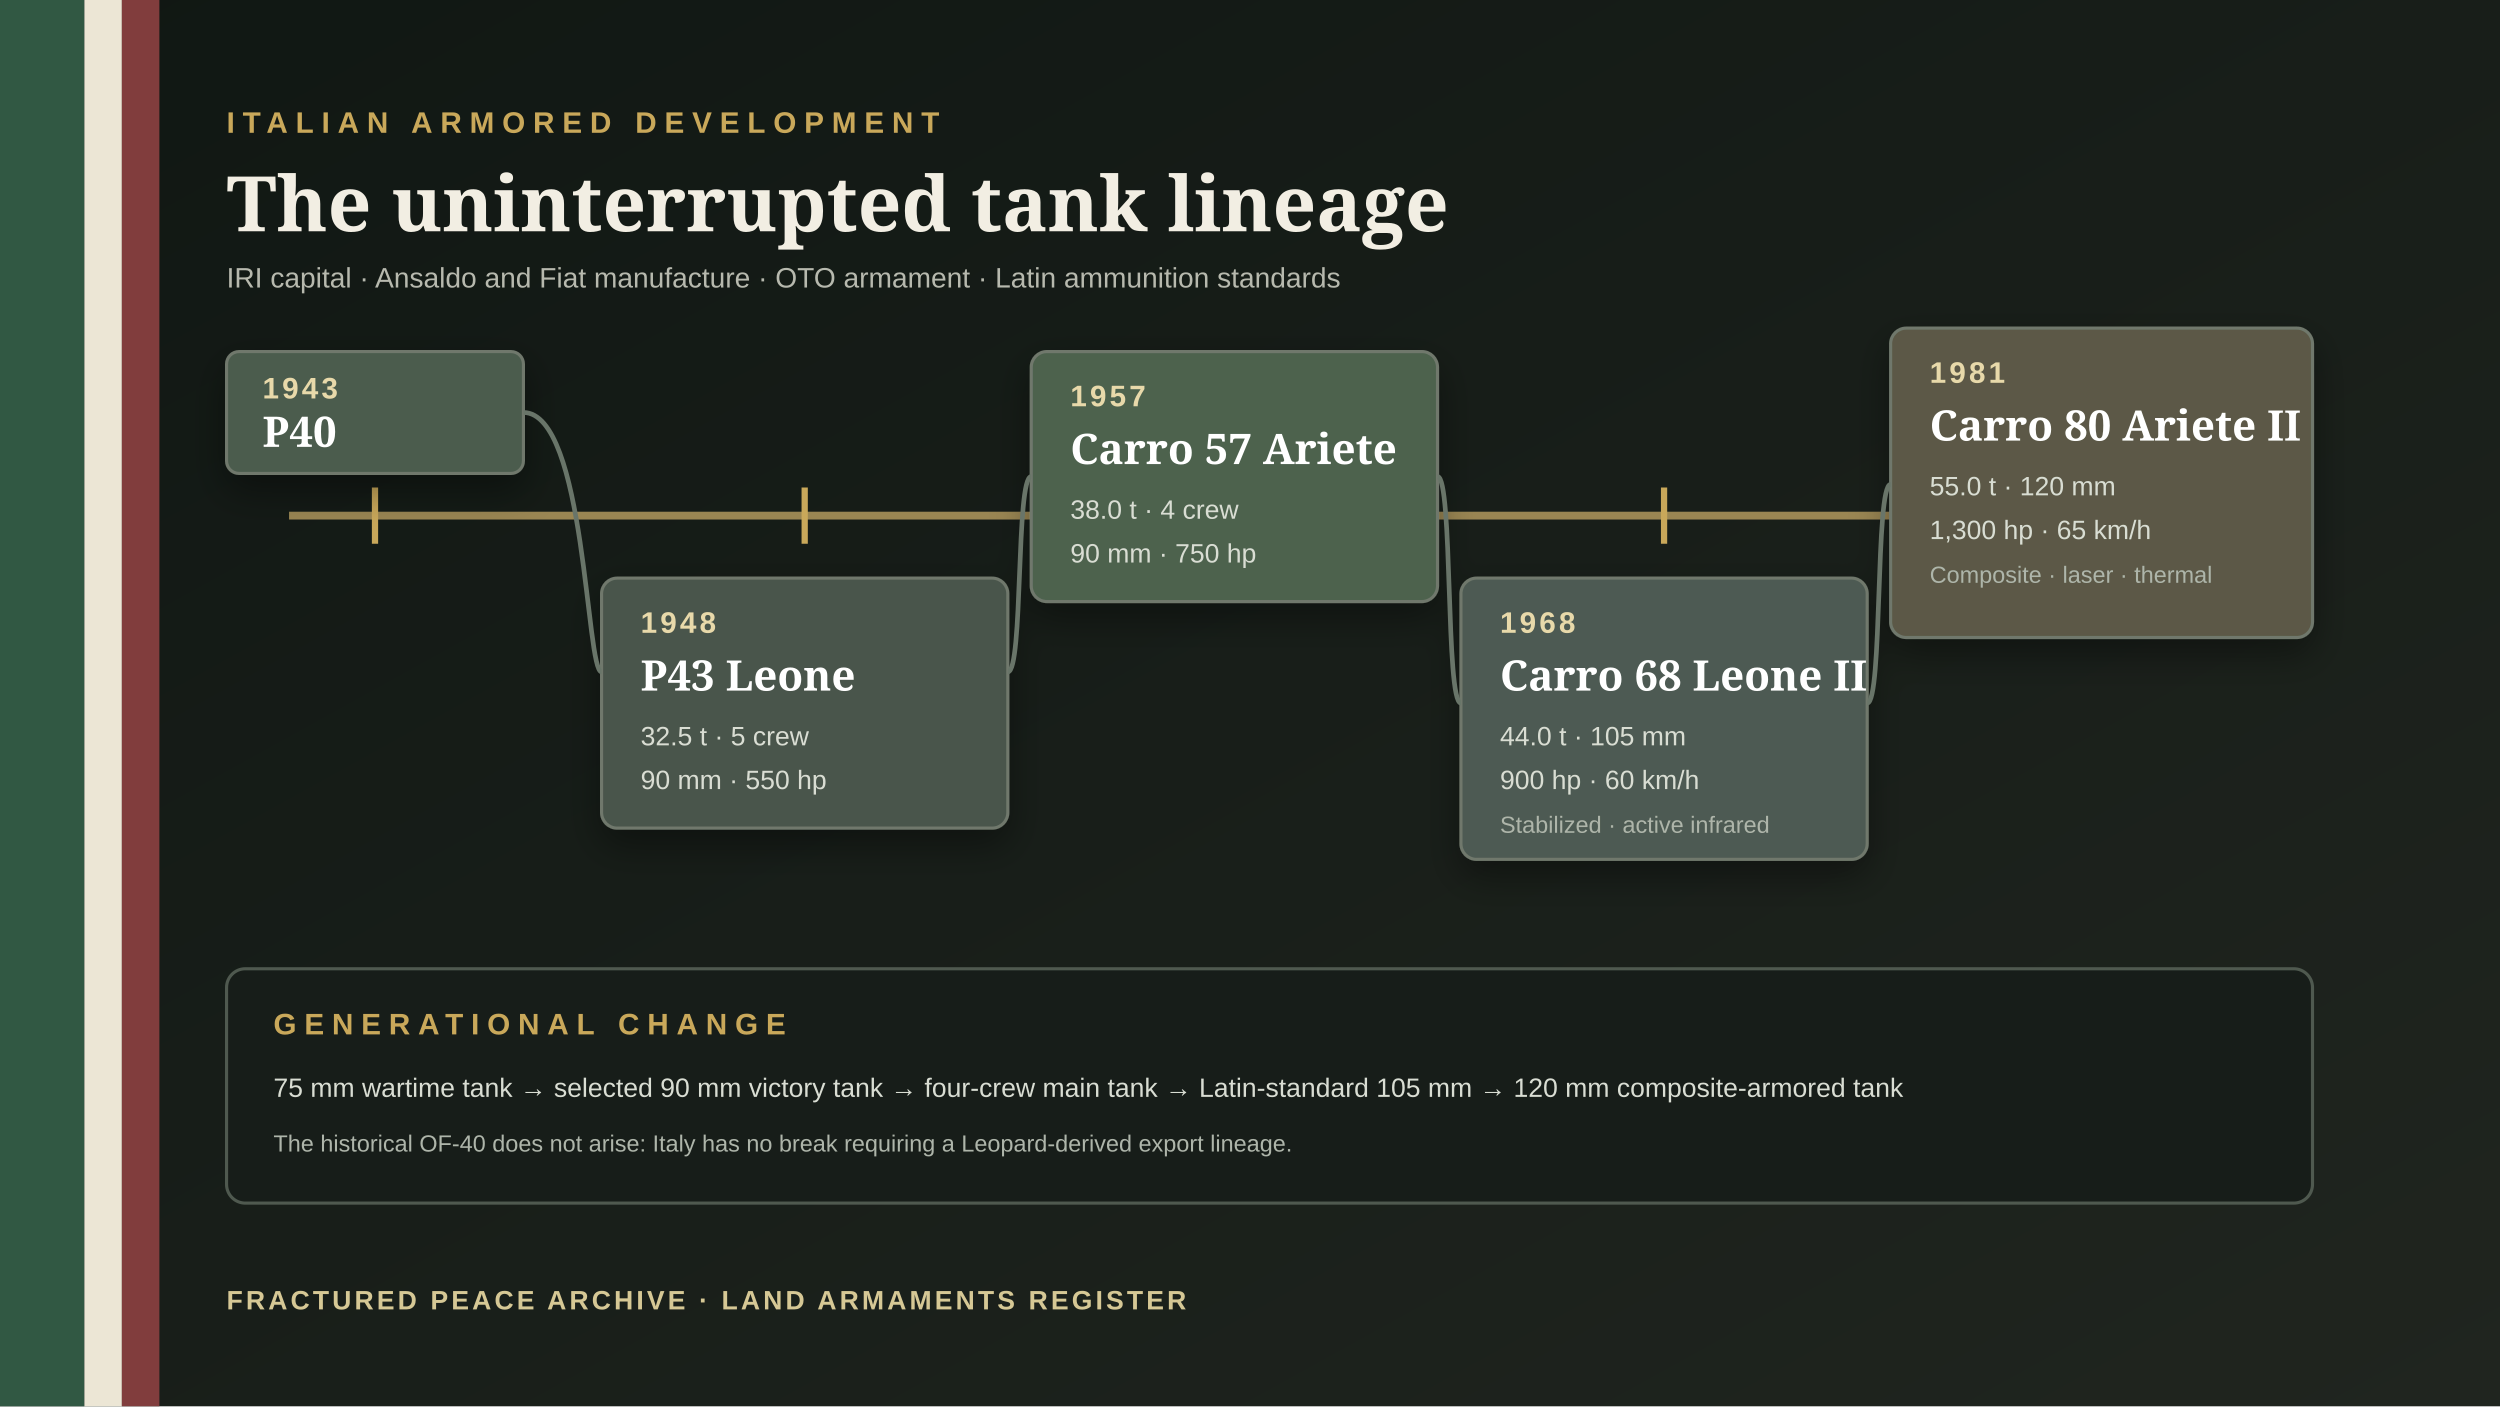
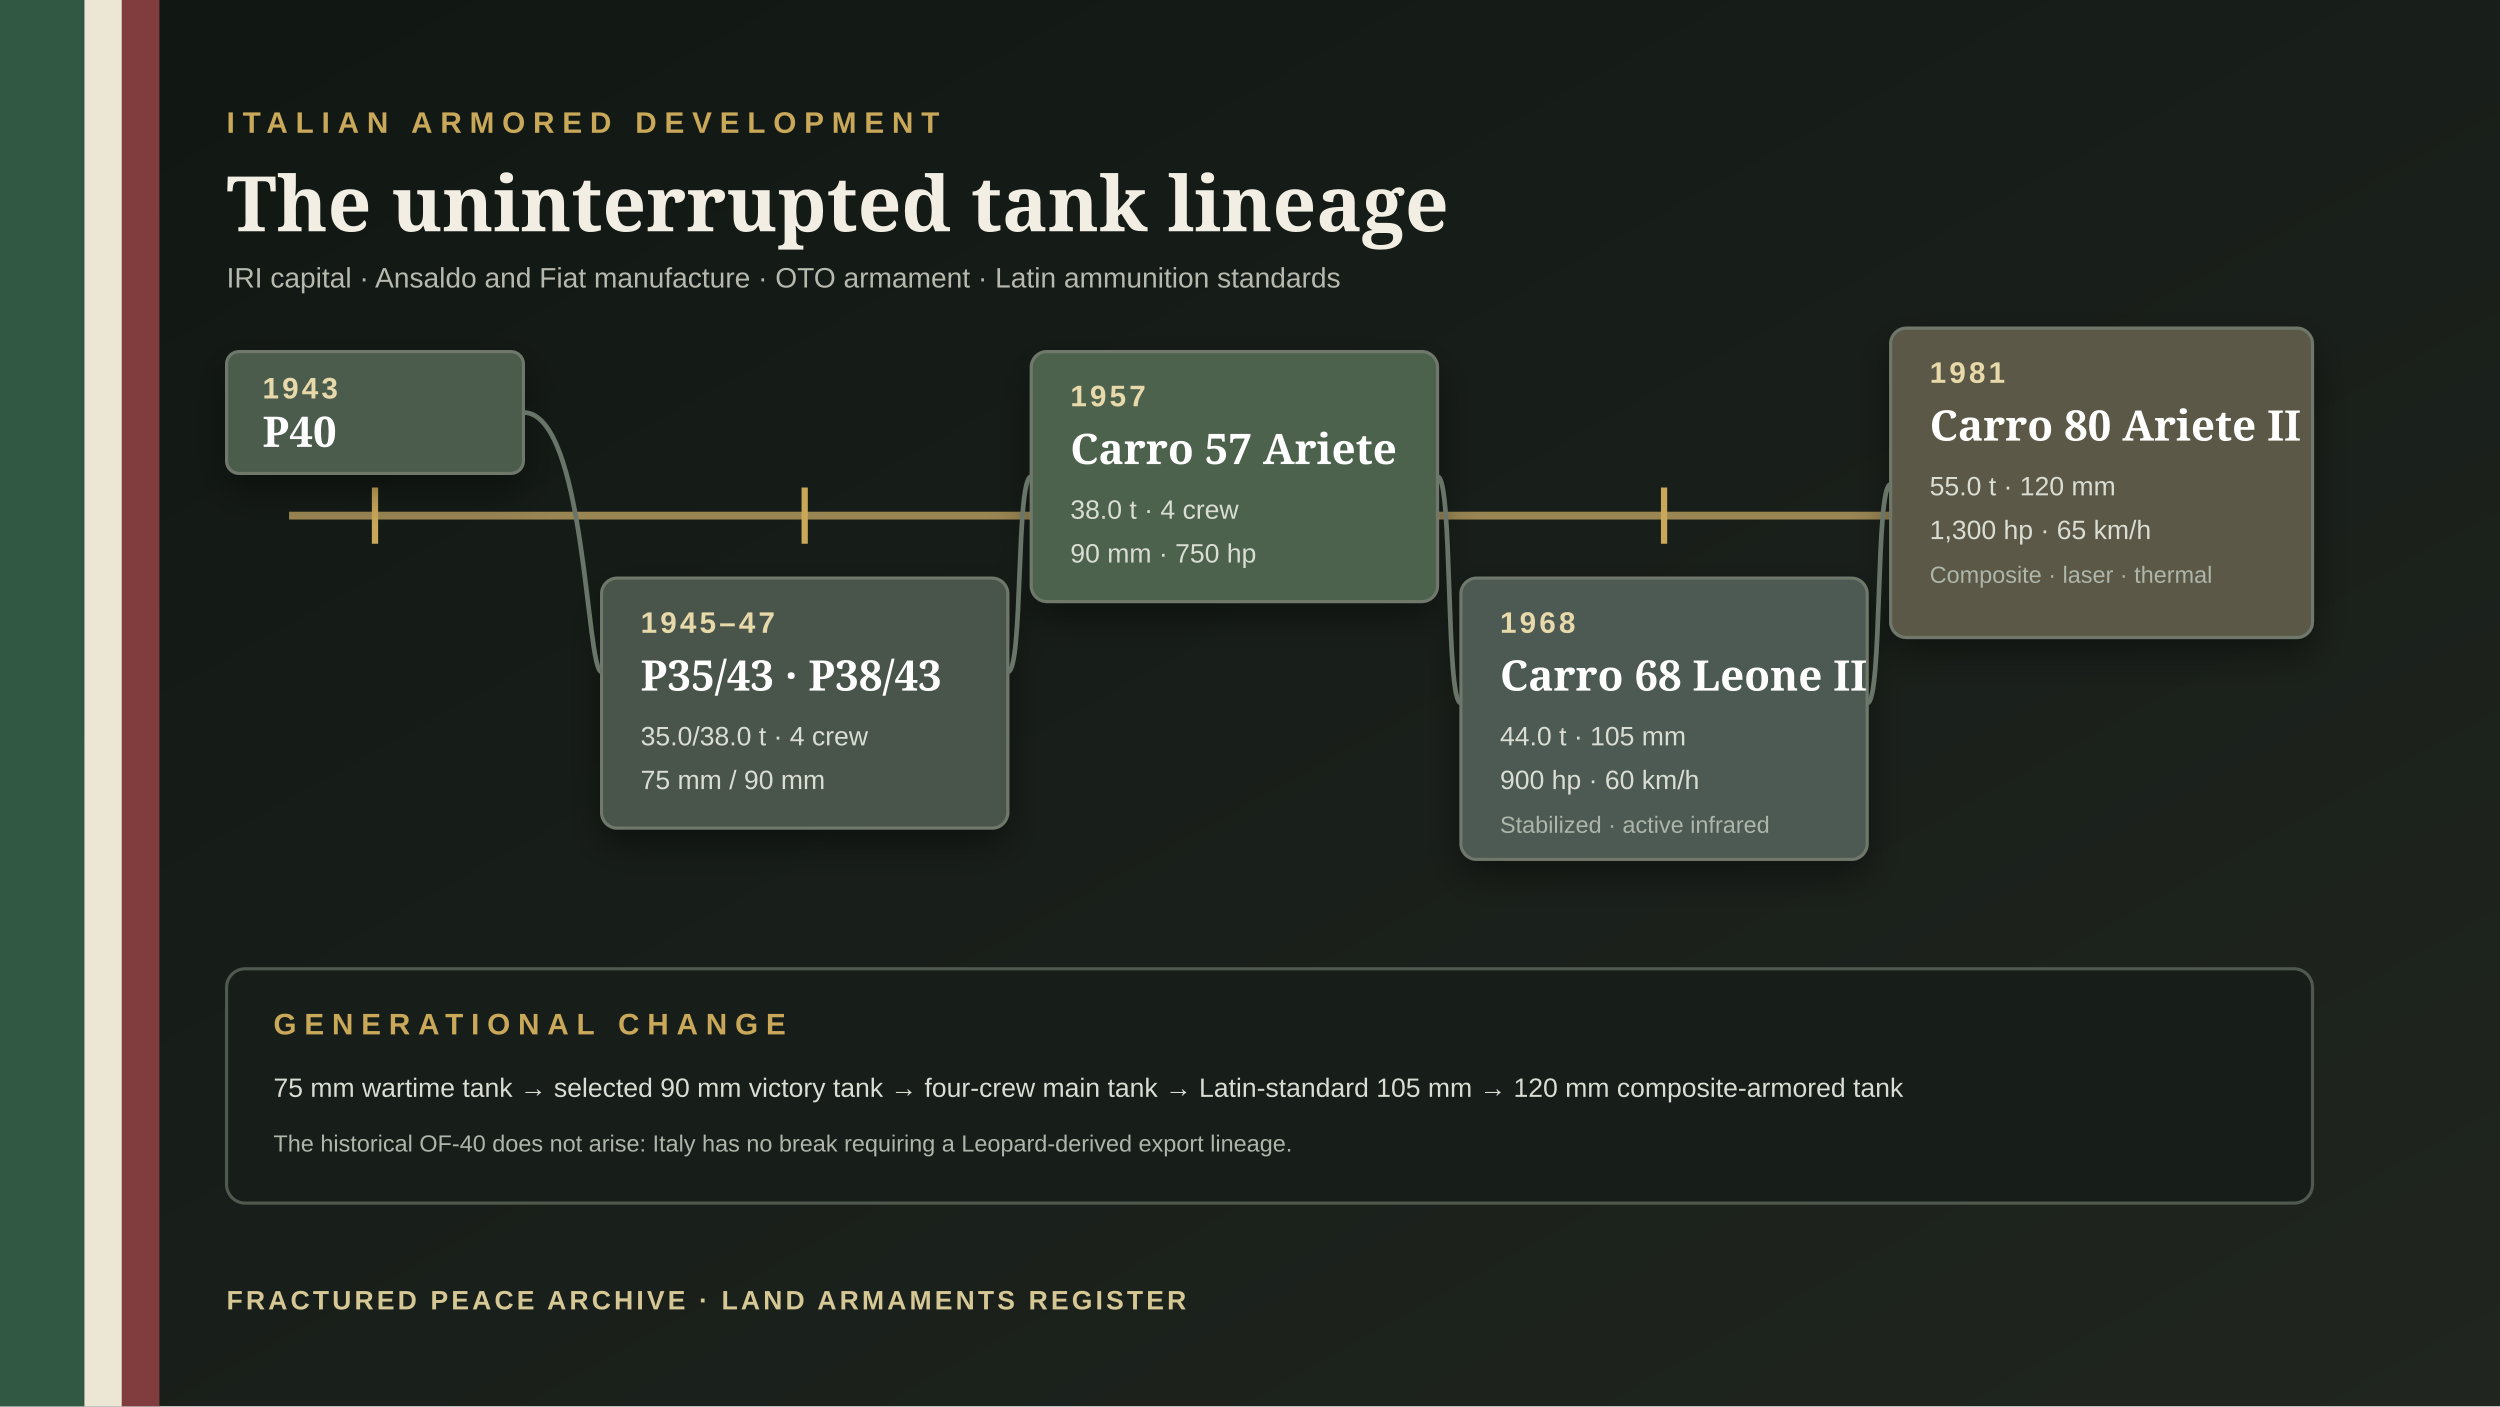
<svg xmlns="http://www.w3.org/2000/svg" viewBox="0 0 1600 900" role="img" aria-labelledby="title desc">
  <defs>
    <linearGradient id="background" x1="0" y1="0" x2="1" y2="1">
      <stop stop-color="#101713" />
      <stop offset="1" stop-color="#20251f" />
    </linearGradient>
    <filter id="shadow" x="-20%" y="-20%" width="140%" height="140%">
      <feDropShadow dx="0" dy="10" stdDeviation="12" flood-color="#000" flood-opacity=".38" />
    </filter>
    <style>
      .kicker{font:700 19px Arial,sans-serif;letter-spacing:5px;fill:#c9a85a}.title{font:700 49px Georgia,serif;fill:#f2eee3}.sub{font:18px Arial,sans-serif;fill:#b7b9ae}.year{font:700 19px Arial,sans-serif;letter-spacing:2px;fill:#e8d9aa}.name{font:700 27px Georgia,serif;fill:#fff}.spec{font:17px Arial,sans-serif;fill:#d9ddd3}.note{font:15px Arial,sans-serif;fill:#aeb5aa}.axis{stroke:#9a8653;stroke-width:5}.tick{stroke:#c9a85a;stroke-width:4}.link{stroke:#697569;stroke-width:3;fill:none}.box{stroke:#6f786c;stroke-width:2}.footer{font:700 17px Arial,sans-serif;letter-spacing:2px;fill:#d6c895}
    </style>
  </defs>
  <rect width="1600" height="900" fill="url(#background)" />
  <path d="M0 0h54v900H0z" fill="#315843" />
  <path d="M54 0h24v900H54z" fill="#ece6d5" />
  <path d="M78 0h24v900H78z" fill="#813d3d" />
  <text x="145" y="85" class="kicker">ITALIAN ARMORED DEVELOPMENT</text>
  <text x="145" y="148" class="title">The uninterrupted tank lineage</text>
  <text x="145" y="184" class="sub">IRI capital · Ansaldo and Fiat manufacture · OTO armament · Latin ammunition standards</text>
  <line x1="185" y1="330" x2="1480" y2="330" class="axis" />
  <g class="tick">
    <line x1="240" y1="312" x2="240" y2="348" />
    <line x1="515" y1="312" x2="515" y2="348" />
    <line x1="790" y1="312" x2="790" y2="348" />
    <line x1="1065" y1="312" x2="1065" y2="348" />
    <line x1="1340" y1="312" x2="1340" y2="348" />
  </g>
  <g filter="url(#shadow)">
    <rect x="145" y="225" width="190" height="78" rx="8" fill="#4b5c4d" class="box" />
    <text x="168" y="255" class="year">1943</text>
    <text x="168" y="286" class="name">P40</text>
    <rect x="385" y="370" width="260" height="160" rx="10" fill="#4a554b" class="box" />
-     <text x="410" y="405" class="year">1948</text>
-     <text x="410" y="442" class="name">P43 Leone</text>
-     <text x="410" y="477" class="spec">32.5 t · 5 crew</text>
-     <text x="410" y="505" class="spec">90 mm · 550 hp</text>
+     <text x="410" y="405" class="year">1945–47</text>
+     <text x="410" y="442" class="name">P35/43 · P38/43</text>
+     <text x="410" y="477" class="spec">35.0/38.0 t · 4 crew</text>
+     <text x="410" y="505" class="spec">75 mm / 90 mm</text>
    <rect x="660" y="225" width="260" height="160" rx="10" fill="#4d624e" class="box" />
    <text x="685" y="260" class="year">1957</text>
    <text x="685" y="297" class="name">Carro 57 Ariete</text>
    <text x="685" y="332" class="spec">38.0 t · 4 crew</text>
    <text x="685" y="360" class="spec">90 mm · 750 hp</text>
    <rect x="935" y="370" width="260" height="180" rx="10" fill="#4d5a52" class="box" />
    <text x="960" y="405" class="year">1968</text>
    <text x="960" y="442" class="name">Carro 68 Leone II</text>
    <text x="960" y="477" class="spec">44.0 t · 105 mm</text>
    <text x="960" y="505" class="spec">900 hp · 60 km/h</text>
    <text x="960" y="533" class="note">Stabilized · active infrared</text>
    <rect x="1210" y="210" width="270" height="198" rx="10" fill="#5b5946" class="box" />
    <text x="1235" y="245" class="year">1981</text>
    <text x="1235" y="282" class="name">Carro 80 Ariete II</text>
    <text x="1235" y="317" class="spec">55.0 t · 120 mm</text>
    <text x="1235" y="345" class="spec">1,300 hp · 65 km/h</text>
    <text x="1235" y="373" class="note">Composite · laser · thermal</text>
  </g>
  <path d="M335 264 C375 264 375 430 385 430" class="link" />
  <path d="M645 430 C655 430 650 305 660 305" class="link" />
  <path d="M920 305 C930 305 925 450 935 450" class="link" />
  <path d="M1195 450 C1205 450 1200 310 1210 310" class="link" />
  <g transform="translate(145 620)">
    <rect width="1335" height="150" rx="12" fill="#171d19" stroke="#4f594f" stroke-width="2" />
    <text x="30" y="42" class="kicker">GENERATIONAL CHANGE</text>
    <text x="30" y="82" class="spec">75 mm wartime tank → selected 90 mm victory tank → four-crew main tank → Latin-standard 105 mm → 120 mm composite-armored tank</text>
    <text x="30" y="117" class="note">The historical OF-40 does not arise: Italy has no break requiring a Leopard-derived export lineage.</text>
  </g>
  <text x="145" y="838" class="footer">FRACTURED PEACE ARCHIVE · LAND ARMAMENTS REGISTER</text>
</svg>
